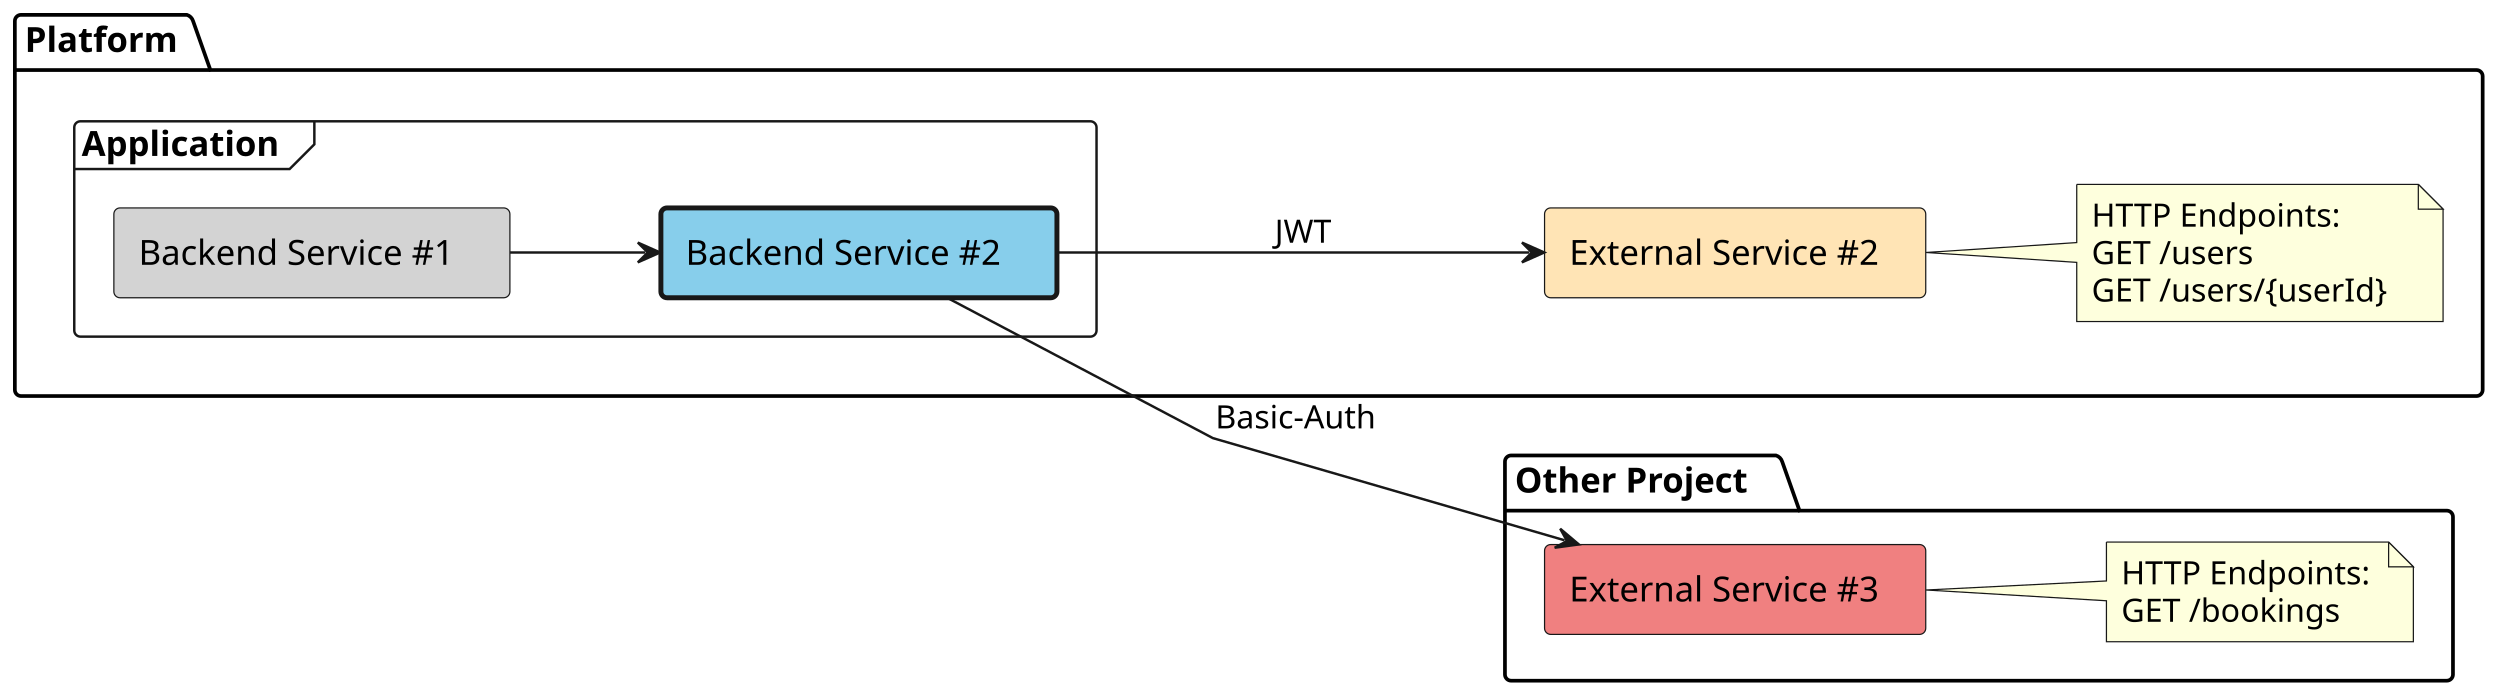
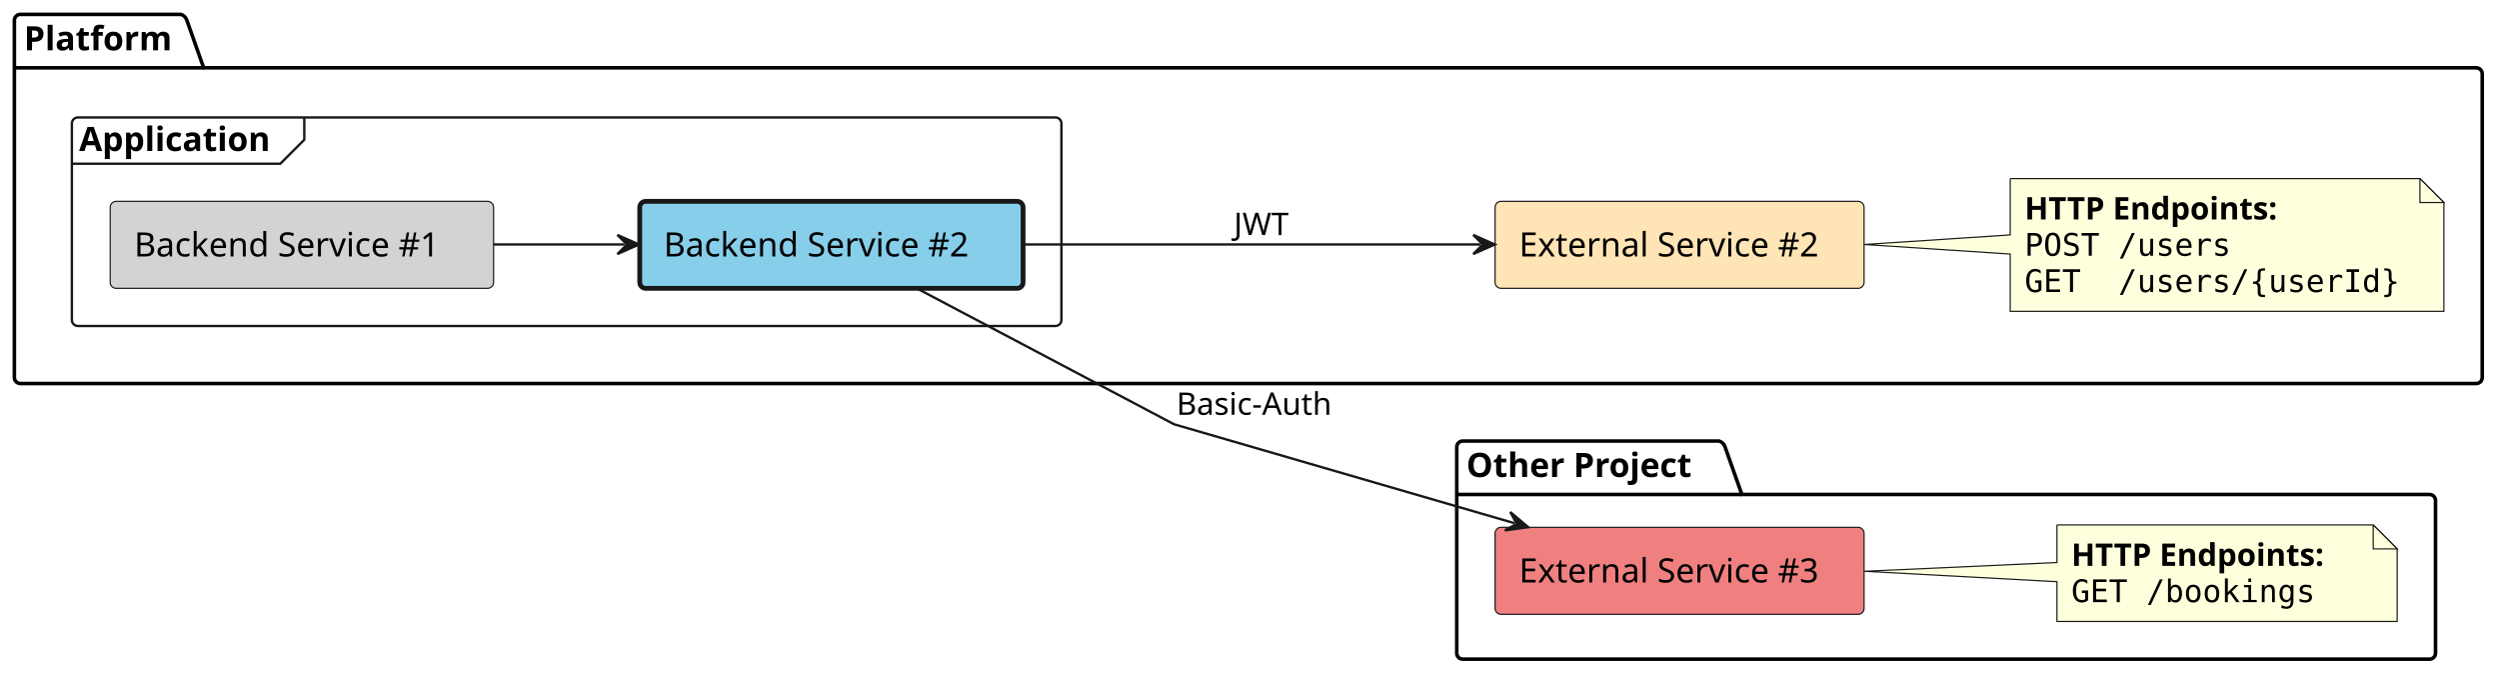
- <svg xmlns="http://www.w3.org/2000/svg" contentStyleType="text/css" height="282px" preserveAspectRatio="none" style="width:1010px;height:282px;background:#FFFFFF;" version="1.1" viewBox="0 0 1010 282" width="1010px" zoomAndPan="magnify">
+ <svg xmlns="http://www.w3.org/2000/svg" contentStyleType="text/css" height="282px" preserveAspectRatio="none" style="width:1043px;height:282px;background:#FFFFFF;" version="1.1" viewBox="0 0 1043 282" width="1043px" zoomAndPan="magnify">
  <defs />
  <g>
    <g id="cluster_Platform">
-       <path d="M8.5,6 L75.5,6 A3.75,3.75 0 0 1 78,8.5 L85,28.297 L1000.5,28.297 A2.5,2.5 0 0 1 1003,30.797 L1003,157.5 A2.5,2.5 0 0 1 1000.5,160 L8.5,160 A2.5,2.5 0 0 1 6,157.5 L6,8.5 A2.5,2.5 0 0 1 8.5,6 " fill="none" style="stroke:#000000;stroke-width:1.5;" />
+       <path d="M8.5,6 L75.5,6 A3.75,3.75 0 0 1 78,8.5 L85,28.297 L1033.5,28.297 A2.5,2.5 0 0 1 1036,30.797 L1036,157.5 A2.5,2.5 0 0 1 1033.5,160 L8.5,160 A2.5,2.5 0 0 1 6,157.5 L6,8.5 A2.5,2.5 0 0 1 8.5,6 " fill="none" style="stroke:#000000;stroke-width:1.5;" />
      <line style="stroke:#000000;stroke-width:1.5;" x1="6" x2="85" y1="28.297" y2="28.297" />
      <text fill="#000000" font-family="sans-serif" font-size="14" font-weight="bold" lengthAdjust="spacing" textLength="66" x="10" y="20.995">Platform</text>
    </g>
    <g id="cluster_Application">
      <rect fill="none" height="87" rx="2.5" ry="2.5" style="stroke:#181818;stroke-width:1.0;" width="413" x="30" y="49" />
      <path d="M127,49 L127,58.297 L117,68.297 L30,68.297 " fill="none" style="stroke:#181818;stroke-width:1.0;" />
      <text fill="#000000" font-family="sans-serif" font-size="14" font-weight="bold" lengthAdjust="spacing" textLength="87" x="33" y="62.995">Application</text>
    </g>
    <g id="cluster_Other Project">
-       <path d="M610.5,184 L717.5,184 A3.75,3.75 0 0 1 720,186.5 L727,206.297 L988.5,206.297 A2.5,2.5 0 0 1 991,208.797 L991,272.5 A2.5,2.5 0 0 1 988.5,275 L610.5,275 A2.5,2.5 0 0 1 608,272.5 L608,186.5 A2.5,2.5 0 0 1 610.5,184 " fill="none" style="stroke:#000000;stroke-width:1.5;" />
+       <path d="M610.5,184 L717.5,184 A3.75,3.75 0 0 1 720,186.5 L727,206.297 L1014,206.297 A2.5,2.5 0 0 1 1016.5,208.797 L1016.5,272.5 A2.5,2.5 0 0 1 1014,275 L610.5,275 A2.5,2.5 0 0 1 608,272.5 L608,186.5 A2.5,2.5 0 0 1 610.5,184 " fill="none" style="stroke:#000000;stroke-width:1.5;" />
      <line style="stroke:#000000;stroke-width:1.5;" x1="608" x2="727" y1="206.297" y2="206.297" />
      <text fill="#000000" font-family="sans-serif" font-size="14" font-weight="bold" lengthAdjust="spacing" textLength="106" x="612" y="198.995">Other Project</text>
    </g>
    <g id="elem_platform__external_service_2">
      <rect fill="#FFE4B5" height="36.297" rx="2.5" ry="2.5" style="stroke:#181818;stroke-width:0.5;" width="154" x="624" y="84" />
      <text fill="#000000" font-family="sans-serif" font-size="14" lengthAdjust="spacing" textLength="134" x="634" y="106.995">External Service #2</text>
    </g>
    <g id="elem_GMN7">
-       <path d="M839,74.5 L839,98 L778.11,102 L839,106 L839,129.898 A0,0 0 0 0 839,129.898 L987,129.898 A0,0 0 0 0 987,129.898 L987,84.5 L977,74.5 L839,74.5 A0,0 0 0 0 839,74.5 " fill="#FEFFDD" style="stroke:#181818;stroke-width:0.5;" />
-       <path d="M977,74.5 L977,84.5 L987,84.5 L977,74.5 " fill="#FEFFDD" style="stroke:#181818;stroke-width:0.5;" />
-       <text fill="#000000" font-family="sans-serif" font-size="13" lengthAdjust="spacing" textLength="103" x="845" y="91.567">HTTP Endpoints:</text>
-       <text fill="#000000" font-family="sans-serif" font-size="13" lengthAdjust="spacing" textLength="68" x="845" y="106.7">GET /users</text>
-       <text fill="#000000" font-family="sans-serif" font-size="13" lengthAdjust="spacing" textLength="127" x="845" y="121.832">GET /users/{userId}</text>
+       <path d="M839,74.5 L839,98 L778.05,102 L839,106 L839,129.898 A0,0 0 0 0 839,129.898 L1020,129.898 A0,0 0 0 0 1020,129.898 L1020,84.5 L1010,74.5 L839,74.5 A0,0 0 0 0 839,74.5 " fill="#FEFFDD" style="stroke:#181818;stroke-width:0.5;" />
+       <path d="M1010,74.5 L1010,84.5 L1020,84.5 L1010,74.5 " fill="#FEFFDD" style="stroke:#181818;stroke-width:0.5;" />
+       <text fill="#000000" font-family="sans-serif" font-size="13" font-weight="bold" lengthAdjust="spacing" textLength="121" x="845" y="91.567">HTTP Endpoints:</text>
+       <text fill="#000000" font-family="monospace" font-size="13" lengthAdjust="spacing" textLength="88" x="845" y="106.7">POST /users</text>
+       <text fill="#000000" font-family="monospace" font-size="13" lengthAdjust="spacing" textLength="160" x="845" y="121.832">GET  /users/{userId}</text>
    </g>
    <g id="elem_platform__application__backend_service_1">
      <rect fill="#D3D3D3" height="36.297" rx="2.5" ry="2.5" style="stroke:#181818;stroke-width:0.5;" width="160" x="46" y="84" />
      <text fill="#000000" font-family="sans-serif" font-size="14" lengthAdjust="spacing" textLength="140" x="56" y="106.995">Backend Service #1</text>
    </g>
    <g id="elem_platform__application__backend_service_2">
      <rect fill="#87CEEB" height="36.297" rx="2.5" ry="2.5" style="stroke:#181818;stroke-width:2.0;" width="160" x="267" y="84" />
      <text fill="#000000" font-family="sans-serif" font-size="14" lengthAdjust="spacing" textLength="140" x="277" y="106.995">Backend Service #2</text>
    </g>
    <g id="elem_other_project__external_service_3">
      <rect fill="#F08080" height="36.297" rx="2.5" ry="2.5" style="stroke:#181818;stroke-width:0.5;" width="154" x="624" y="220" />
      <text fill="#000000" font-family="sans-serif" font-size="14" lengthAdjust="spacing" textLength="134" x="634" y="242.995">External Service #3</text>
    </g>
    <g id="elem_GMN12">
-       <path d="M851,219 L851,234.71 L778.11,238.36 L851,242.71 L851,259.266 A0,0 0 0 0 851,259.266 L975,259.266 A0,0 0 0 0 975,259.266 L975,229 L965,219 L851,219 A0,0 0 0 0 851,219 " fill="#FEFFDD" style="stroke:#181818;stroke-width:0.5;" />
-       <path d="M965,219 L965,229 L975,229 L965,219 " fill="#FEFFDD" style="stroke:#181818;stroke-width:0.5;" />
-       <text fill="#000000" font-family="sans-serif" font-size="13" lengthAdjust="spacing" textLength="103" x="857" y="236.067">HTTP Endpoints:</text>
-       <text fill="#000000" font-family="sans-serif" font-size="13" lengthAdjust="spacing" textLength="90" x="857" y="251.2">GET /bookings</text>
+       <path d="M858.5,219 L858.5,234.69 L778.05,238.34 L858.5,242.69 L858.5,259.266 A0,0 0 0 0 858.5,259.266 L1000.5,259.266 A0,0 0 0 0 1000.5,259.266 L1000.5,229 L990.5,219 L858.5,219 A0,0 0 0 0 858.5,219 " fill="#FEFFDD" style="stroke:#181818;stroke-width:0.5;" />
+       <path d="M990.5,219 L990.5,229 L1000.5,229 L990.5,219 " fill="#FEFFDD" style="stroke:#181818;stroke-width:0.5;" />
+       <text fill="#000000" font-family="sans-serif" font-size="13" font-weight="bold" lengthAdjust="spacing" textLength="121" x="864.5" y="236.067">HTTP Endpoints:</text>
+       <text fill="#000000" font-family="monospace" font-size="13" lengthAdjust="spacing" textLength="104" x="864.5" y="251.2">GET /bookings</text>
    </g>
    <g id="link_platform__application__backend_service_1_platform__application__backend_service_2">
      <path d="M206.06,102 C225.79,102 240.95,102 260.68,102 " fill="none" id="platform__application__backend_service_1-to-platform__application__backend_service_2" style="stroke:#181818;stroke-width:1.0;" />
      <polygon fill="#181818" points="266.68,102,257.68,98,261.68,102,257.68,106,266.68,102" style="stroke:#181818;stroke-width:1.0;" />
    </g>
    <g id="link_platform__application__backend_service_2_platform__external_service_2">
      <path d="M427.43,102 C486.24,102 559.87,102 617.87,102 " fill="none" id="platform__application__backend_service_2-to-platform__external_service_2" style="stroke:#181818;stroke-width:1.0;" />
      <polygon fill="#181818" points="623.87,102,614.87,98,618.87,102,614.87,106,623.87,102" style="stroke:#181818;stroke-width:1.0;" />
      <text fill="#000000" font-family="sans-serif" font-size="13" lengthAdjust="spacing" textLength="21" x="515" y="98.067">JWT</text>
    </g>
    <g id="link_platform__application__backend_service_2_other_project__external_service_3">
      <path d="M382.37,120.16 C424.4,142.35 490,177 490,177 C490,177 570.158,200.286 632.088,218.276 " fill="none" id="platform__application__backend_service_2-to-other_project__external_service_3" style="stroke:#181818;stroke-width:1.0;" />
      <polygon fill="#181818" points="637.85,219.95,630.323,213.598,633.048,218.555,628.091,221.281,637.85,219.95" style="stroke:#181818;stroke-width:1.0;" />
      <text fill="#000000" font-family="sans-serif" font-size="13" lengthAdjust="spacing" textLength="69" x="491" y="173.067">Basic-Auth</text>
    </g>
  </g>
</svg>
